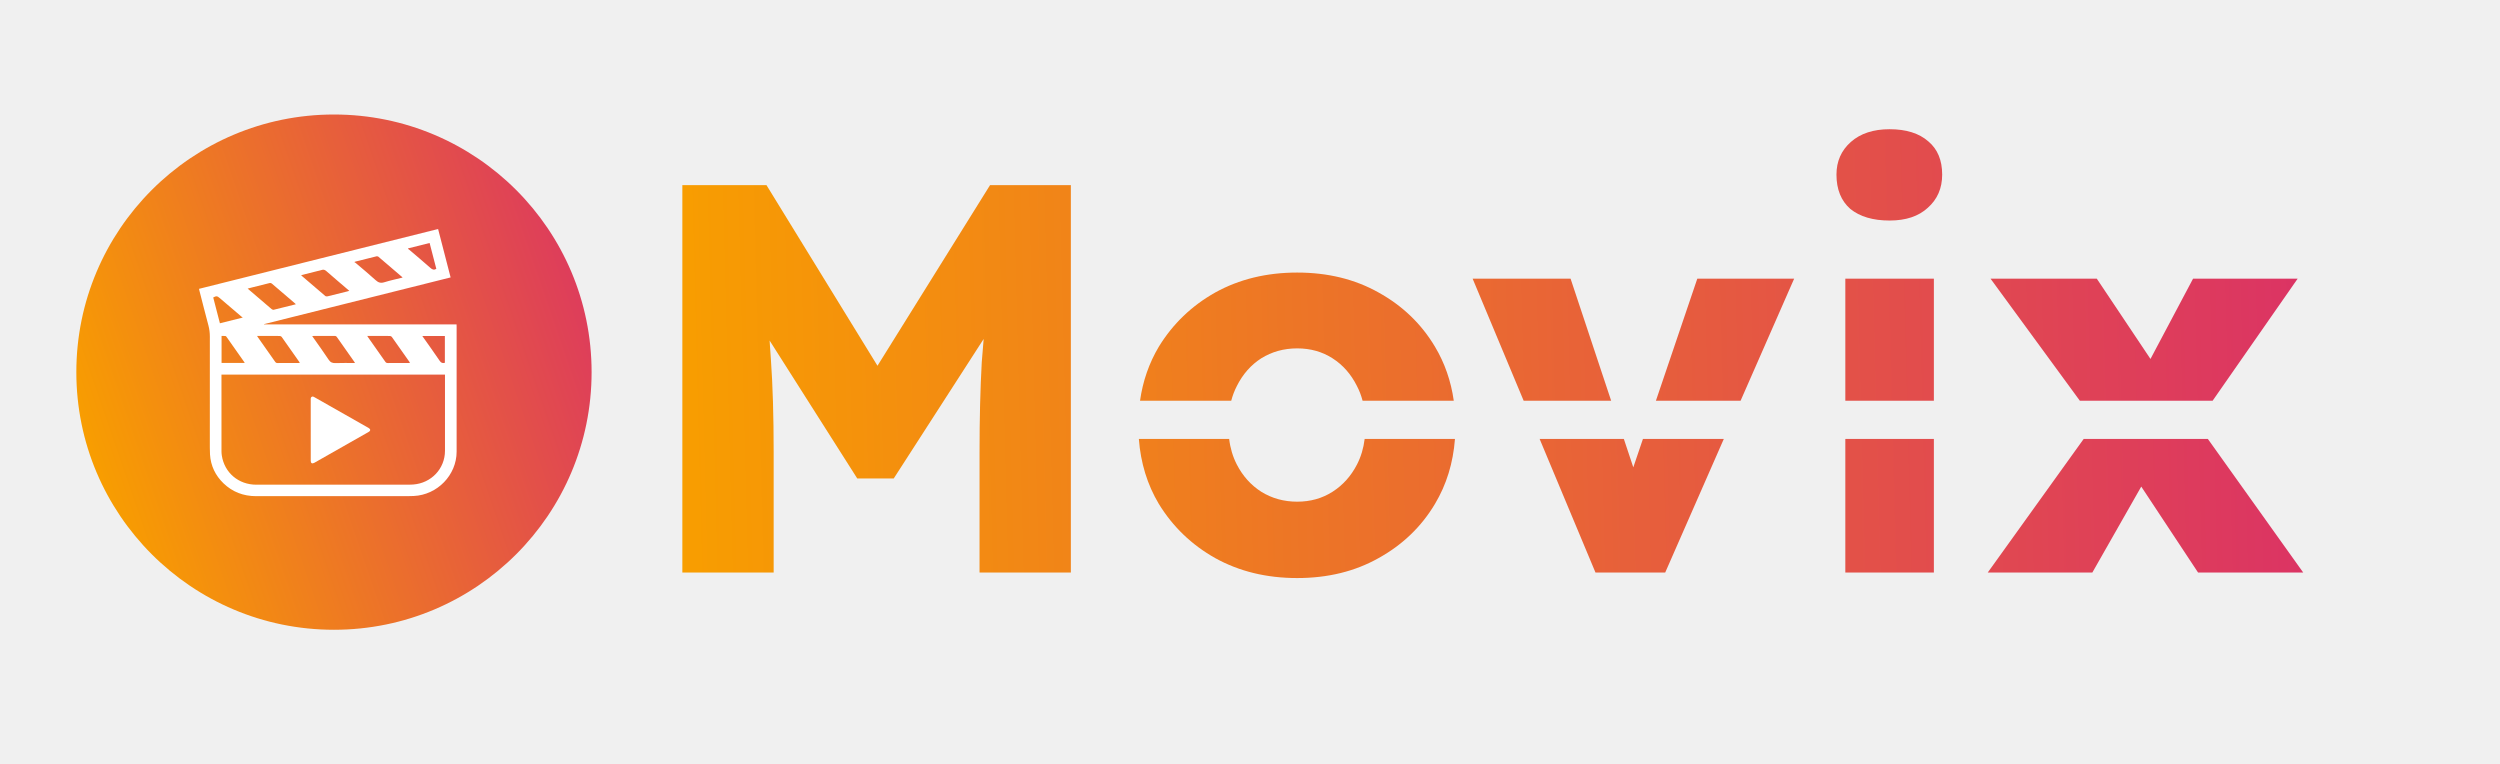
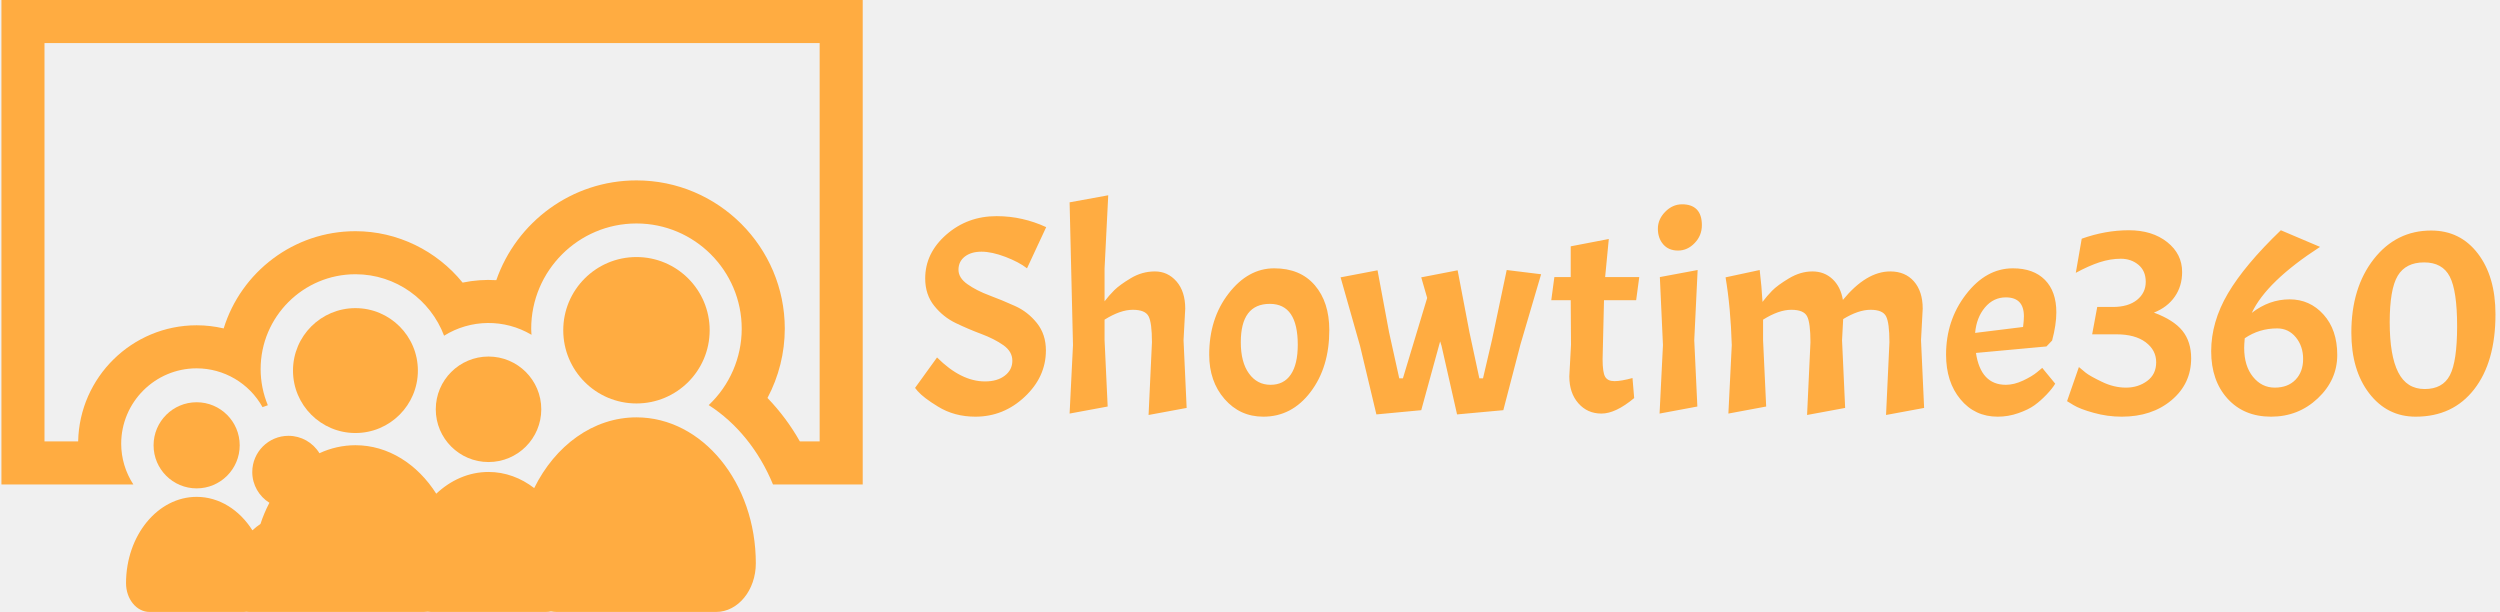
- <svg xmlns="http://www.w3.org/2000/svg" width="131" height="40" viewBox="0 0 131 40" fill="none">
-   <circle cx="17.5" cy="19.5" r="13.5" fill="url(#paint0_linear_425_166)" />
-   <path d="M10.429 15.135C14.607 14.089 18.777 13.046 22.956 12C23.175 12.848 23.392 13.688 23.612 14.537C20.349 15.354 17.091 16.169 13.833 16.985C13.834 16.99 13.834 16.995 13.835 17H23.923C23.924 17.037 23.927 17.067 23.927 17.097C23.928 19.288 23.929 21.479 23.927 23.67C23.926 24.893 22.917 25.933 21.679 25.99C21.559 25.995 21.438 25.999 21.317 25.999C18.683 25.999 16.049 26 13.415 25.999C12.757 25.998 12.181 25.779 11.711 25.326C11.284 24.913 11.041 24.406 11.004 23.813C10.997 23.694 10.995 23.575 10.995 23.456C10.994 21.519 10.993 19.581 10.996 17.644C10.996 17.442 10.974 17.248 10.921 17.052C10.757 16.439 10.602 15.824 10.444 15.21C10.438 15.189 10.435 15.168 10.429 15.135ZM11.605 19.628V19.729C11.605 21.038 11.605 22.346 11.606 23.654C11.606 23.726 11.612 23.798 11.623 23.869C11.762 24.773 12.5 25.398 13.431 25.398C16.096 25.398 18.762 25.398 21.428 25.398C21.501 25.398 21.574 25.395 21.647 25.389C22.598 25.321 23.317 24.561 23.317 23.621C23.317 22.328 23.317 21.036 23.317 19.743V19.628H11.605ZM13.47 17.604C13.491 17.636 13.502 17.657 13.516 17.676C13.816 18.102 14.117 18.527 14.415 18.954C14.45 19.004 14.484 19.024 14.545 19.023C14.904 19.02 15.264 19.022 15.623 19.021C15.65 19.021 15.677 19.018 15.707 19.015C15.701 18.998 15.699 18.988 15.694 18.981C15.382 18.537 15.071 18.092 14.757 17.65C14.738 17.624 14.689 17.606 14.654 17.605C14.46 17.601 14.267 17.603 14.073 17.603C13.877 17.603 13.681 17.603 13.47 17.603L13.47 17.604ZM18.603 19.022C18.581 18.986 18.57 18.964 18.555 18.944C18.255 18.517 17.954 18.092 17.655 17.665C17.622 17.617 17.587 17.602 17.531 17.602C17.168 17.605 16.805 17.603 16.443 17.604C16.419 17.604 16.395 17.606 16.36 17.608C16.377 17.634 16.387 17.649 16.397 17.664C16.672 18.057 16.956 18.445 17.22 18.846C17.315 18.99 17.418 19.032 17.584 19.026C17.917 19.013 18.251 19.022 18.603 19.022L18.603 19.022ZM19.244 17.604C19.265 17.637 19.277 17.657 19.29 17.677C19.591 18.103 19.892 18.528 20.19 18.956C20.225 19.006 20.261 19.023 20.322 19.023C20.678 19.02 21.034 19.022 21.39 19.021C21.418 19.021 21.445 19.018 21.481 19.016C21.471 18.995 21.466 18.98 21.458 18.968C21.149 18.529 20.841 18.089 20.53 17.652C20.511 17.626 20.464 17.606 20.43 17.605C20.223 17.601 20.016 17.603 19.809 17.603C19.626 17.603 19.443 17.603 19.244 17.603V17.604ZM21.096 14.544C21.076 14.523 21.068 14.513 21.059 14.505C20.648 14.152 20.237 13.799 19.824 13.449C19.803 13.431 19.761 13.424 19.733 13.43C19.363 13.52 18.995 13.613 18.626 13.706C18.612 13.709 18.6 13.716 18.565 13.73C18.595 13.749 18.612 13.758 18.626 13.77C18.978 14.07 19.337 14.363 19.678 14.675C19.82 14.805 19.944 14.85 20.135 14.791C20.446 14.694 20.766 14.627 21.096 14.544ZM15.499 15.945C15.484 15.926 15.478 15.915 15.469 15.907C15.065 15.562 14.659 15.219 14.257 14.871C14.207 14.828 14.168 14.821 14.106 14.837C13.806 14.915 13.504 14.988 13.203 15.063C13.134 15.08 13.065 15.099 12.977 15.122C13.076 15.207 13.161 15.28 13.246 15.353C13.573 15.634 13.899 15.916 14.229 16.194C14.257 16.218 14.309 16.239 14.342 16.232C14.724 16.141 15.105 16.044 15.499 15.945ZM15.786 14.417C15.797 14.437 15.798 14.444 15.803 14.447C16.215 14.802 16.628 15.157 17.044 15.509C17.07 15.531 17.127 15.537 17.164 15.528C17.512 15.444 17.859 15.356 18.206 15.269C18.235 15.262 18.263 15.252 18.303 15.239C17.892 14.887 17.491 14.549 17.096 14.202C17.013 14.129 16.94 14.115 16.841 14.151C16.773 14.176 16.7 14.187 16.63 14.205C16.351 14.275 16.072 14.345 15.786 14.417V14.417ZM11.61 19.016H12.815C12.814 19.005 12.816 18.997 12.813 18.993C12.496 18.542 12.179 18.09 11.861 17.64C11.848 17.622 11.822 17.607 11.802 17.605C11.739 17.601 11.677 17.604 11.61 17.604V19.016H11.61ZM11.523 16.94C11.92 16.841 12.308 16.744 12.721 16.64C12.685 16.614 12.667 16.602 12.65 16.588C12.269 16.264 11.889 15.939 11.509 15.615C11.382 15.506 11.336 15.502 11.173 15.587C11.289 16.035 11.405 16.484 11.523 16.94V16.94ZM22.129 17.607C22.441 18.049 22.747 18.474 23.041 18.908C23.114 19.016 23.192 19.043 23.311 19.011V17.607H22.129V17.607ZM22.513 12.732C22.13 12.829 21.759 12.922 21.387 13.015L21.378 13.042C21.395 13.052 21.413 13.06 21.427 13.072C21.805 13.394 22.187 13.713 22.558 14.042C22.656 14.129 22.74 14.161 22.863 14.089C22.747 13.641 22.631 13.189 22.512 12.732L22.513 12.732Z" fill="white" />
-   <path d="M16.395 20.775C16.415 20.784 16.444 20.795 16.471 20.81C17.273 21.266 18.076 21.721 18.878 22.177C19.024 22.259 19.17 22.342 19.315 22.425C19.425 22.488 19.426 22.572 19.314 22.635C18.498 23.099 17.682 23.563 16.866 24.026C16.734 24.101 16.603 24.177 16.47 24.251C16.356 24.314 16.283 24.274 16.283 24.148C16.282 23.068 16.283 21.988 16.282 20.908C16.282 20.837 16.303 20.786 16.395 20.775Z" fill="white" />
-   <path fill-rule="evenodd" clip-rule="evenodd" d="M96.695 21V14.601H101.335V21H96.695ZM91.206 21L94.014 14.601H88.939L86.769 21H91.206ZM86.09 23H90.328L87.257 30H83.603L80.676 23H85.09L85.585 24.489L86.09 23ZM84.425 21L82.298 14.601H77.165L79.84 21H84.425ZM76.178 21C76.032 19.967 75.704 19.023 75.193 18.168C74.478 16.969 73.492 16.022 72.235 15.326C70.998 14.63 69.577 14.282 67.972 14.282C66.368 14.282 64.937 14.63 63.68 15.326C62.443 16.022 61.457 16.969 60.722 18.168C60.212 19.023 59.884 19.967 59.737 21H64.516C64.587 20.728 64.686 20.47 64.811 20.227C65.121 19.608 65.546 19.125 66.087 18.777C66.648 18.429 67.276 18.255 67.972 18.255C68.668 18.255 69.287 18.429 69.828 18.777C70.37 19.125 70.795 19.608 71.104 20.227C71.23 20.47 71.329 20.728 71.4 21H76.178ZM76.24 23H71.508C71.449 23.489 71.315 23.937 71.104 24.345C70.795 24.944 70.37 25.418 69.828 25.766C69.287 26.114 68.668 26.288 67.972 26.288C67.276 26.288 66.648 26.114 66.087 25.766C65.546 25.418 65.121 24.944 64.811 24.345C64.601 23.937 64.466 23.489 64.408 23H59.676C59.77 24.258 60.119 25.393 60.722 26.404C61.457 27.603 62.443 28.55 63.68 29.246C64.937 29.942 66.368 30.29 67.972 30.29C69.577 30.29 70.998 29.942 72.235 29.246C73.492 28.55 74.478 27.603 75.193 26.404C75.797 25.393 76.145 24.258 76.24 23ZM96.695 23H101.335V30H96.695V23ZM109.185 23L104.158 30H109.639L112.202 25.497L115.178 30H120.688L115.691 23H109.185ZM115.94 21L120.398 14.601H114.917L112.685 18.809L109.871 14.601H104.303L108.985 21H115.94ZM99.015 11.556C98.145 11.556 97.459 11.353 96.956 10.947C96.473 10.522 96.231 9.922 96.231 9.149C96.231 8.453 96.483 7.883 96.985 7.438C97.488 6.993 98.165 6.771 99.015 6.771C99.885 6.771 100.562 6.984 101.045 7.409C101.529 7.815 101.77 8.395 101.77 9.149C101.77 9.864 101.519 10.444 101.016 10.889C100.533 11.334 99.866 11.556 99.015 11.556ZM35.755 30V9.7H40.163L45.98 19.166L51.879 9.7H56.113V30H51.328V23.678C51.328 21.938 51.367 20.372 51.444 18.98C51.473 18.573 51.506 18.167 51.544 17.761L46.833 25.07H44.919L40.327 17.843C40.354 18.172 40.377 18.502 40.395 18.835C40.492 20.188 40.54 21.803 40.54 23.678V30H35.755Z" fill="url(#paint1_linear_425_166)" />
-   <defs>
-     <linearGradient id="paint0_linear_425_166" x1="4.668" y1="24.11" x2="34.108" y2="13.989" gradientUnits="userSpaceOnUse">
-       <stop stop-color="#F89E00" />
-       <stop offset="1" stop-color="#DA2F68" />
-     </linearGradient>
-     <linearGradient id="paint1_linear_425_166" x1="35.496" y1="26.22" x2="124.453" y2="23.927" gradientUnits="userSpaceOnUse">
-       <stop stop-color="#F89E00" />
-       <stop offset="1" stop-color="#DA2F68" />
-     </linearGradient>
-   </defs>
+ <svg xmlns="http://www.w3.org/2000/svg" version="1.1" width="1500" height="367" viewBox="0 0 1500 367">
+   <g transform="matrix(1,0,0,1,-0.9090909,0.08892558)">
+     <svg viewBox="0 0 396 97" data-background-color="#ffffff" preserveAspectRatio="xMidYMid meet" height="367" width="1500">
+       <g id="tight-bounds" transform="matrix(1,0,0,1,0.24,-0.02350349)">
+         <svg viewBox="0 0 395.52 97.045" height="97.045" width="395.52">
+           <g>
+             <svg viewBox="0 0 624.129 153.136" height="97.045" width="395.52">
+               <g transform="matrix(1,0,0,1,228.6088,48.8662)">
+                 <svg viewBox="0 0 395.52 55.404" height="55.404" width="395.52">
+                   <g id="textblocktransform">
+                     <svg viewBox="0 0 395.52 55.404" height="55.404" width="395.52" id="textblock">
+                       <g>
+                         <svg viewBox="0 0 395.52 55.404" height="55.404" width="395.52">
+                           <g transform="matrix(1,0,0,1,0,0)">
+                             <svg width="395.52" viewBox="0.65 -38.7 280.18 39.25" height="55.404" data-palette-color="#ffac41">
+                               <path d="M0.65-4.55L4.55-9.95Q8.8-5.7 13.05-5.7L13.05-5.7Q15.25-5.7 16.57-6.73 17.9-7.75 17.9-9.38 17.9-11 16.3-12.13 14.7-13.25 12.43-14.1 10.15-14.95 7.9-16.03 5.65-17.1 4.05-19.1 2.45-21.1 2.45-23.95L2.45-23.95Q2.45-28.45 6.2-31.73 9.95-35 15.1-35L15.1-35Q17.45-35 19.65-34.5 21.85-34 23.9-33.05L23.9-33.05 20.5-25.75Q19.1-26.85 16.68-27.78 14.25-28.7 12.43-28.7 10.6-28.7 9.47-27.83 8.35-26.95 8.35-25.5 8.35-24.05 9.95-22.93 11.55-21.8 13.83-20.95 16.1-20.1 18.38-19.07 20.65-18.05 22.25-16.05 23.85-14.05 23.85-11.2L23.85-11.2Q23.85-6.5 20.1-2.98 16.35 0.55 11.35 0.55L11.35 0.55Q7.6 0.55 4.7-1.25L4.7-1.25Q2.15-2.8 1.1-4L1.1-4 0.65-4.55ZM42.65-12.65Q42.65-16.1 42.05-17.25 41.45-18.4 39.25-18.4 37.05-18.4 34.25-16.65L34.25-16.65 34.25-13 34.8-1.25 28.05 0 28.65-12.15 28.05-37.45 34.9-38.7 34.25-25.75 34.25-19.9Q35-20.9 35.95-21.85 36.9-22.8 38.9-24 40.9-25.2 43.17-25.2 45.45-25.2 47-23.43 48.55-21.65 48.55-18.6L48.55-18.6 48.25-13 48.8-1 42.05 0.25 42.65-12.65ZM52.8-10.45Q52.8-16.85 56.25-21.3 59.7-25.75 64.32-25.75 68.95-25.75 71.52-22.75 74.09-19.75 74.09-14.8L74.09-14.8Q74.09-8.2 70.77-3.83 67.45 0.55 62.4 0.55L62.4 0.55Q58.25 0.55 55.52-2.58 52.8-5.7 52.8-10.45L52.8-10.45ZM68.5-12.2L68.5-12.2Q68.5-19.45 63.55-19.45L63.55-19.45Q58.4-19.45 58.4-12.65L58.4-12.65Q58.4-9.1 59.85-7.1 61.3-5.1 63.67-5.1 66.05-5.1 67.27-6.93 68.5-8.75 68.5-12.2ZM98.94-14.4L100.69-6.25 101.34-6.25 102.94-13.1 105.54-25.45 111.64-24.7 107.99-12.3 104.94-0.6 96.74 0.15 93.99-12 93.74-12.8 90.39-0.6 82.44 0.15 79.54-12 76.09-24.15 82.64-25.4 84.69-14.4 86.49-6.25 87.14-6.25 91.44-20.5 90.39-24.15 96.84-25.4 98.94-14.4ZM113.99-24.2L116.89-24.2 116.89-29.65 123.64-30.95 122.99-24.2 129.04-24.2 128.49-20.1 122.79-20.1 122.54-9.65Q122.54-7.3 122.99-6.53 123.44-5.75 124.64-5.75 125.84-5.75 127.84-6.3L127.84-6.3 128.14-2.75Q124.84 0 122.34 0 119.84 0 118.24-1.83 116.64-3.65 116.64-6.6L116.64-6.6 116.94-12.2 116.89-20.1 113.44-20.1 113.99-24.2ZM132.69-24.2L139.39-25.45 138.79-13 139.34-1.25 132.64 0 133.24-12.15 132.69-24.2ZM132.34-32.77Q132.34-34.45 133.64-35.77 134.94-37.1 136.64-37.1 138.34-37.1 139.24-36.18 140.14-35.25 140.14-33.4 140.14-31.55 138.86-30.23 137.59-28.9 135.91-28.9 134.24-28.9 133.29-30 132.34-31.1 132.34-32.77ZM159.39-12.65Q159.39-16.1 158.79-17.25 158.19-18.4 155.99-18.4 153.79-18.4 150.99-16.65L150.99-16.65 150.99-13 151.54-1.25 144.84 0 145.44-12.15Q145.24-18.85 144.34-24.15L144.34-24.15 150.39-25.45Q150.74-22.55 150.89-19.8L150.89-19.8Q151.64-20.8 152.59-21.78 153.54-22.75 155.59-23.98 157.64-25.2 159.74-25.2 161.84-25.2 163.29-23.85 164.74-22.5 165.14-20.15L165.14-20.15Q169.29-25.2 173.54-25.2L173.54-25.2Q176.19-25.2 177.74-23.43 179.29-21.65 179.29-18.6L179.29-18.6 178.99-13 179.54-1 172.79 0.25 173.39-12.65Q173.39-16.1 172.79-17.25 172.19-18.4 170.04-18.4 167.89-18.4 165.19-16.75L165.19-16.75 164.99-13 165.54-1 158.79 0.25 159.39-12.65ZM194.03-5.1L194.03-5.1Q195.48-5.1 197.08-5.85 198.68-6.6 199.58-7.35L199.58-7.35 200.48-8.1 202.78-5.3Q202.28-4.45 201.23-3.35 200.18-2.25 199.11-1.48 198.03-0.7 196.26-0.08 194.48 0.55 192.58 0.55L192.58 0.55Q188.53 0.55 185.98-2.53 183.43-5.6 183.43-10.45L183.43-10.45Q183.43-16.55 186.98-21.15 190.53-25.75 195.28-25.75L195.28-25.75Q198.93-25.75 200.96-23.7 202.98-21.65 202.98-17.95L202.98-17.95Q202.98-15.75 202.23-12.95L202.23-12.95 201.23-11.9 188.73-10.75Q189.58-5.1 194.03-5.1ZM194.03-20.6L194.03-20.6Q191.83-20.6 190.33-18.82 188.83-17.05 188.58-14.3L188.58-14.3 197.08-15.35Q197.23-16.5 197.23-17.25L197.23-17.25Q197.23-20.6 194.03-20.6ZM206.43-24.95L207.48-31Q211.68-32.5 215.83-32.5 219.98-32.5 222.63-30.4 225.28-28.3 225.28-25.1L225.28-25.1Q225.28-22.6 223.98-20.73 222.68-18.85 220.28-17.9L220.28-17.9Q223.78-16.6 225.33-14.68 226.88-12.75 226.88-9.8L226.88-9.8Q226.88-5.3 223.41-2.38 219.93 0.55 214.58 0.55L214.58 0.55Q212.03 0.55 209.61-0.13 207.18-0.8 206.03-1.5L206.03-1.5 204.88-2.2 206.98-8.25Q207.43-7.85 208.18-7.25 208.93-6.65 211.06-5.63 213.18-4.6 215.33-4.6 217.48-4.6 219.08-5.78 220.68-6.95 220.68-9.1 220.68-11.25 218.81-12.65 216.93-14.05 213.63-14.05L213.63-14.05 209.33-14.05 210.23-18.9 212.98-18.9Q215.73-18.9 217.28-20.15 218.83-21.4 218.83-23.35 218.83-25.3 217.53-26.38 216.23-27.45 214.41-27.45 212.58-27.45 210.66-26.83 208.73-26.2 206.43-24.95L206.43-24.95ZM237.63-17.85L237.63-17.85Q240.73-20.25 244.33-20.25 247.93-20.25 250.35-17.55 252.78-14.85 252.78-10.4 252.78-5.95 249.33-2.7 245.88 0.55 241.05 0.55 236.23 0.55 233.33-2.65 230.43-5.85 230.43-11.05 230.43-16.25 233.4-21.3 236.38-26.35 242.78-32.5L242.78-32.5 249.73-29.55Q240.23-23.4 237.63-17.85ZM242.13-15.1L242.13-15.1Q238.93-15.1 236.38-13.35L236.38-13.35Q236.28-12.25 236.28-11.65L236.28-11.65Q236.28-8.45 237.83-6.53 239.38-4.6 241.7-4.6 244.03-4.6 245.38-6 246.73-7.4 246.73-9.68 246.73-11.95 245.43-13.53 244.13-15.1 242.13-15.1ZM269.43-32.45L269.43-32.45Q274.58-32.45 277.7-28.38 280.83-24.3 280.83-17.6L280.83-17.6Q280.83-9.15 277.05-4.3 273.28 0.55 266.68 0.55L266.68 0.55Q261.63 0.55 258.45-3.58 255.28-7.7 255.28-14.35L255.28-14.35Q255.28-22.3 259.25-27.38 263.23-32.45 269.43-32.45ZM268.28-4.35Q271.48-4.35 272.75-6.8 274.03-9.25 274.03-15.5 274.03-21.75 272.73-24.28 271.43-26.8 268.18-26.8 264.93-26.8 263.5-24.43 262.08-22.05 262.08-16.18 262.08-10.3 263.58-7.33 265.08-4.35 268.28-4.35Z" opacity="1" transform="matrix(1,0,0,1,0,0)" fill="#ffac41" class="wordmark-text-0" data-fill-palette-color="primary" id="text-0" />
+                             </svg>
+                           </g>
+                         </svg>
+                       </g>
+                     </svg>
+                   </g>
+                 </svg>
+               </g>
+               <g>
+                 <svg viewBox="0 0 215.529 153.136" height="153.136" width="215.529">
+                   <g>
+                     <svg version="1.1" x="0" y="0" viewBox="10 21.58 80 56.841" enable-background="new 0 0 100 100" xml:space="preserve" height="153.136" width="215.529" class="icon-icon-0" data-fill-palette-color="accent" id="icon-0">
+                       <g fill="#ffac41" data-fill-palette-color="accent">
+                         <g fill="#ffac41" data-fill-palette-color="accent">
+                           <path d="M68.984 60.346C64.954 60.346 61.425 62.979 59.485 66.916 58.256 65.969 56.801 65.418 55.243 65.418 53.416 65.418 51.732 66.172 50.388 67.438 48.649 64.7 45.934 62.934 42.881 62.934A7.95 7.95 0 0 0 39.536 63.678 3.36 3.36 0 0 0 36.665 62.061 3.366 3.366 0 0 0 33.298 65.426C33.298 66.631 33.936 67.686 34.889 68.281A12.7 12.7 0 0 0 34.06 70.246 5.4 5.4 0 0 0 33.313 70.84C32.114 68.949 30.238 67.731 28.131 67.731 24.511 67.731 21.573 71.321 21.573 75.749 21.573 77.228 22.552 78.421 23.76 78.421H32.501C32.589 78.421 32.675 78.413 32.76 78.401 32.836 78.413 32.914 78.421 32.994 78.421H49.213C49.341 78.421 49.464 78.409 49.587 78.394A2.4 2.4 0 0 0 49.928 78.421H60.56C60.723 78.421 60.885 78.401 61.041 78.366 61.224 78.399 61.406 78.421 61.595 78.421H76.374C78.416 78.421 80.071 76.4 80.071 73.903 80.071 66.418 75.104 60.346 68.984 60.346" fill="#ffac41" data-fill-palette-color="accent" />
+                           <circle cx="68.984" cy="52.255" r="6.8" fill="#ffac41" data-fill-palette-color="accent" />
+                           <circle cx="42.881" cy="56.001" r="5.8" fill="#ffac41" data-fill-palette-color="accent" />
+                           <circle cx="55.243" cy="59.597" r="4.9" fill="#ffac41" data-fill-palette-color="accent" />
+                           <circle cx="28.131" cy="62.943" r="4.0" fill="#ffac41" data-fill-palette-color="accent" />
+                         </g>
+                         <path d="M10 21.58V66.58H22.254A6.94 6.94 0 0 1 21.123 62.803C21.123 58.938 24.267 55.793 28.131 55.793A7.01 7.01 0 0 1 34.251 59.397C34.412 59.331 34.577 59.274 34.744 59.221A8.8 8.8 0 0 1 34.075 55.86C34.075 51.005 38.025 47.053 42.881 47.053 46.646 47.053 49.858 49.432 51.115 52.762A7.81 7.81 0 0 1 59.235 52.678C59.224 52.49 59.207 52.305 59.207 52.114 59.207 46.723 63.593 42.337 68.984 42.337S78.761 46.724 78.761 52.114A9.75 9.75 0 0 1 75.695 59.208C78.285 60.864 80.379 63.452 81.667 66.581H90V21.581H10zM86 62.58H84.161A20 20 0 0 0 81.154 58.544 13.76 13.76 0 0 0 82.762 52.113C82.762 44.516 76.581 38.336 68.985 38.336 62.967 38.336 57.839 42.214 55.966 47.603A11.8 11.8 0 0 0 52.836 47.83C50.441 44.875 46.792 43.054 42.881 43.054 37.133 43.054 32.257 46.861 30.643 52.086A11 11 0 0 0 28.131 51.794C22.136 51.794 17.244 56.613 17.126 62.581H14V25.581H86z" fill="#ffac41" data-fill-palette-color="accent" />
+                       </g>
+                     </svg>
+                   </g>
+                 </svg>
+               </g>
+             </svg>
+           </g>
+           <defs />
+         </svg>
+         <rect width="395.52" height="97.045" fill="none" stroke="none" visibility="hidden" />
+       </g>
+     </svg>
+   </g>
</svg>
